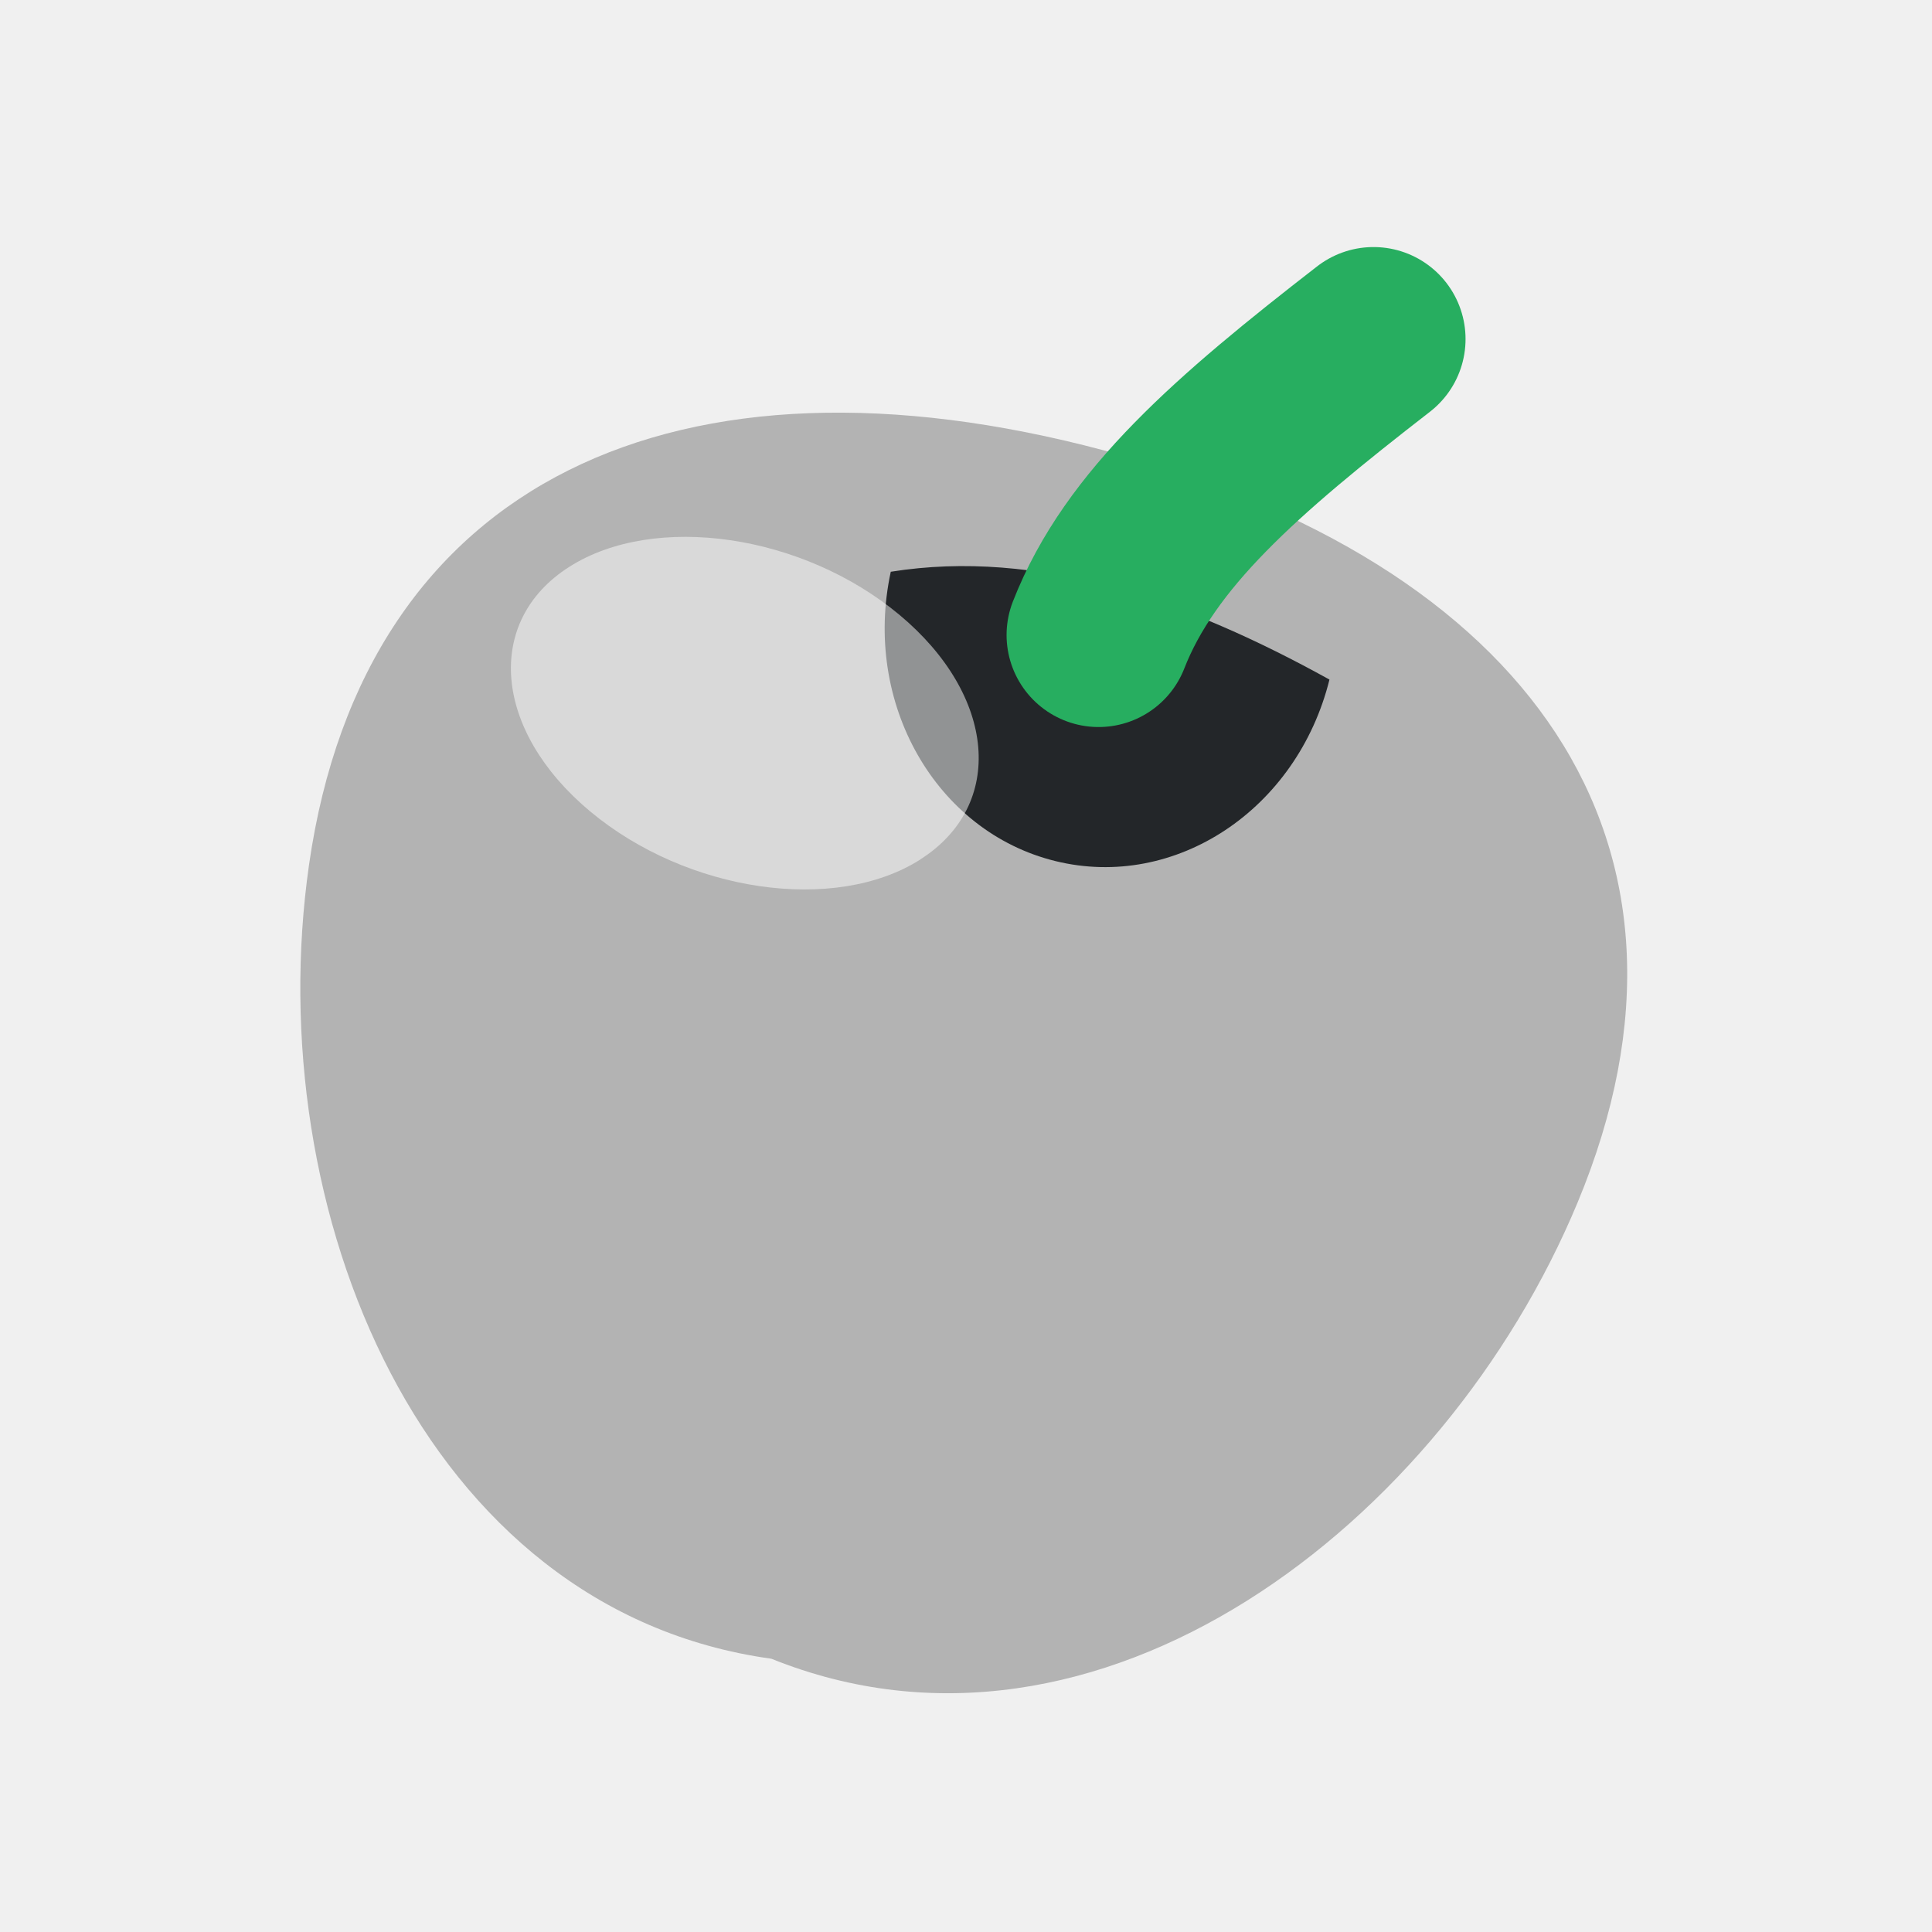
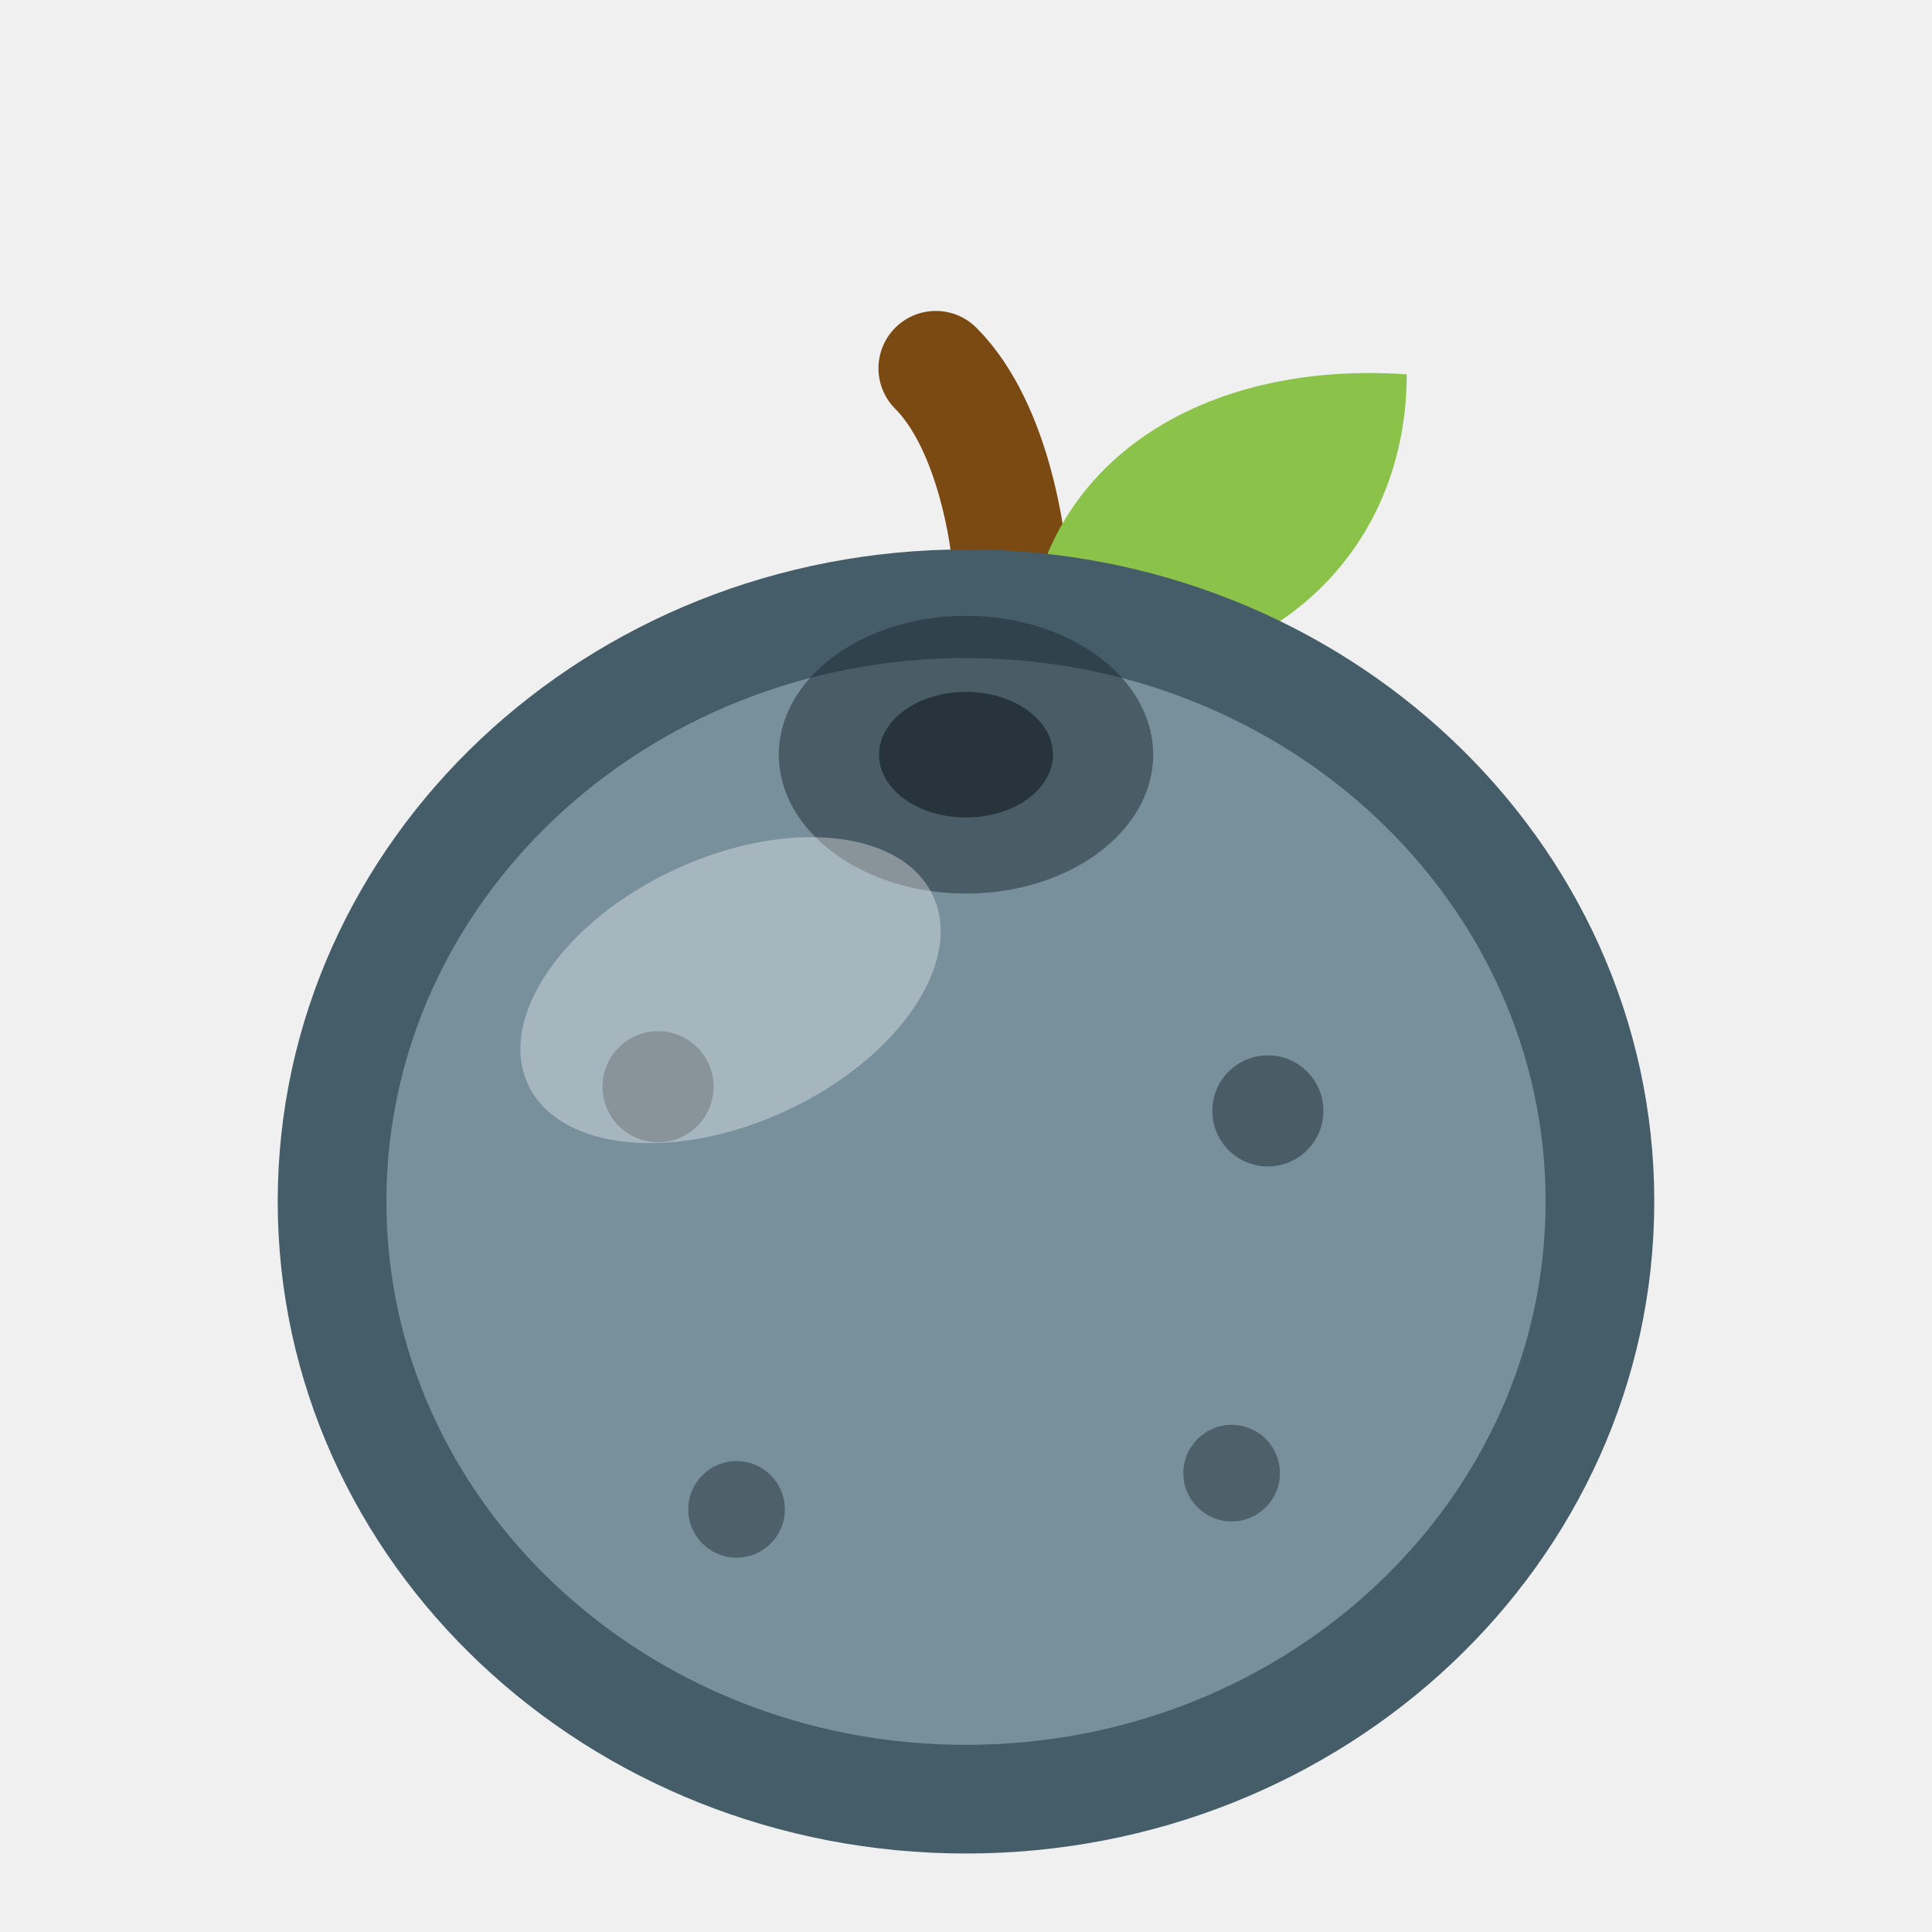
- <svg xmlns="http://www.w3.org/2000/svg" width="16" height="16" viewBox="0 0 16 16" version="1.1" id="svg4">
-   <defs id="defs8" />
-   <g id="g831">
-     <g style="fill:#9d072c;fill-opacity:1;stroke:none;stroke-opacity:1" id="cherry2-3" transform="matrix(0.433756,0.01851556,-0.01920771,0.4308682,-4.418089,-7.508404)">
-       <path style="fill:#b3b3b3;fill-opacity:1;stroke:none;stroke-width:3.194;stroke-opacity:1" id="p5-12" d="m 42.021,38.735 c -2.28,6.289 -8.636,11.671 -14.976,9.411 -6.706,-0.642 -10.134,-8.201 -9.485,-14.852 0.729,-7.471 6.64,-10.416 14.793,-8.602 8.154,1.814 12.229,6.98 9.668,14.043 z" />
-     </g>
-     <path id="path3964" style="fill:#232629;fill-opacity:1;stroke-width:1.016" d="M 11.01,5.628 C 10.742,6.706 9.732,7.375 8.74,7.131 7.748,6.887 7.142,5.821 7.377,4.735 8.599,4.54 9.831,4.975 11.01,5.628 Z" />
-     <path style="fill:none;fill-opacity:0.945;stroke:#27ae60;stroke-width:1.524;stroke-linecap:round;stroke-opacity:1;stop-color:#000000" d="M 9.098,5.259 C 9.44,4.382 10.242,3.686 11.375,2.808" id="path1009" />
-     <path d="M 7.622,7.118 A 2.006,1.363 20.778 0 1 4.888,6.72 2.006,1.363 20.778 0 1 4.715,4.694 a 2.006,1.363 20.778 0 1 2.734,0.398 2.006,1.363 20.778 0 1 0.173,2.025" style="opacity:0.5;fill:#ffffff;fill-opacity:1;stroke:none;stroke-width:1.785;stroke-linecap:round;stroke-opacity:1;stop-color:#000000" id="path1046" />
-   </g>
+ <svg xmlns="http://www.w3.org/2000/svg" width="16" height="16" viewBox="0 0 16 16">
+   <path d="M 8.35 4.55 C 8.35 4.55 8.25 3.55 7.75 3.05" stroke="#7a4a12" stroke-width="0.95" fill="none" stroke-linecap="round" />
+   <path d="M 8.65 4.65 C 9.05 3.6 10.2 3.0 11.65 3.1 C 11.65 4.45 10.7 5.5 9.2 5.6 C 9.0 5.5 8.85 5.1 8.65 4.65 Z" fill="#8bc34a" />
+   <ellipse cx="8" cy="9.95" rx="5.25" ry="4.95" fill="#78909c" stroke="#455d69" stroke-width="0.9" />
+   <ellipse cx="8" cy="6.25" rx="1.55" ry="1.15" fill="#1b272d" opacity="0.5" />
+   <ellipse cx="8" cy="6.25" rx="0.72" ry="0.52" fill="#1b272d" opacity="0.75" />
+   <circle cx="5.45" cy="9.0" r="0.46" fill="#1b272d" opacity="0.5" />
+   <circle cx="10.5" cy="9.2" r="0.46" fill="#1b272d" opacity="0.5" />
+   <circle cx="6.1" cy="12.5" r="0.4" fill="#1b272d" opacity="0.45" />
+   <circle cx="10.2" cy="12.2" r="0.4" fill="#1b272d" opacity="0.45" />
+   <ellipse cx="6.05" cy="8.2" rx="1.85" ry="1.1" fill="#ffffff" opacity="0.34" transform="rotate(-25 6.05 8.2)" />
</svg>
